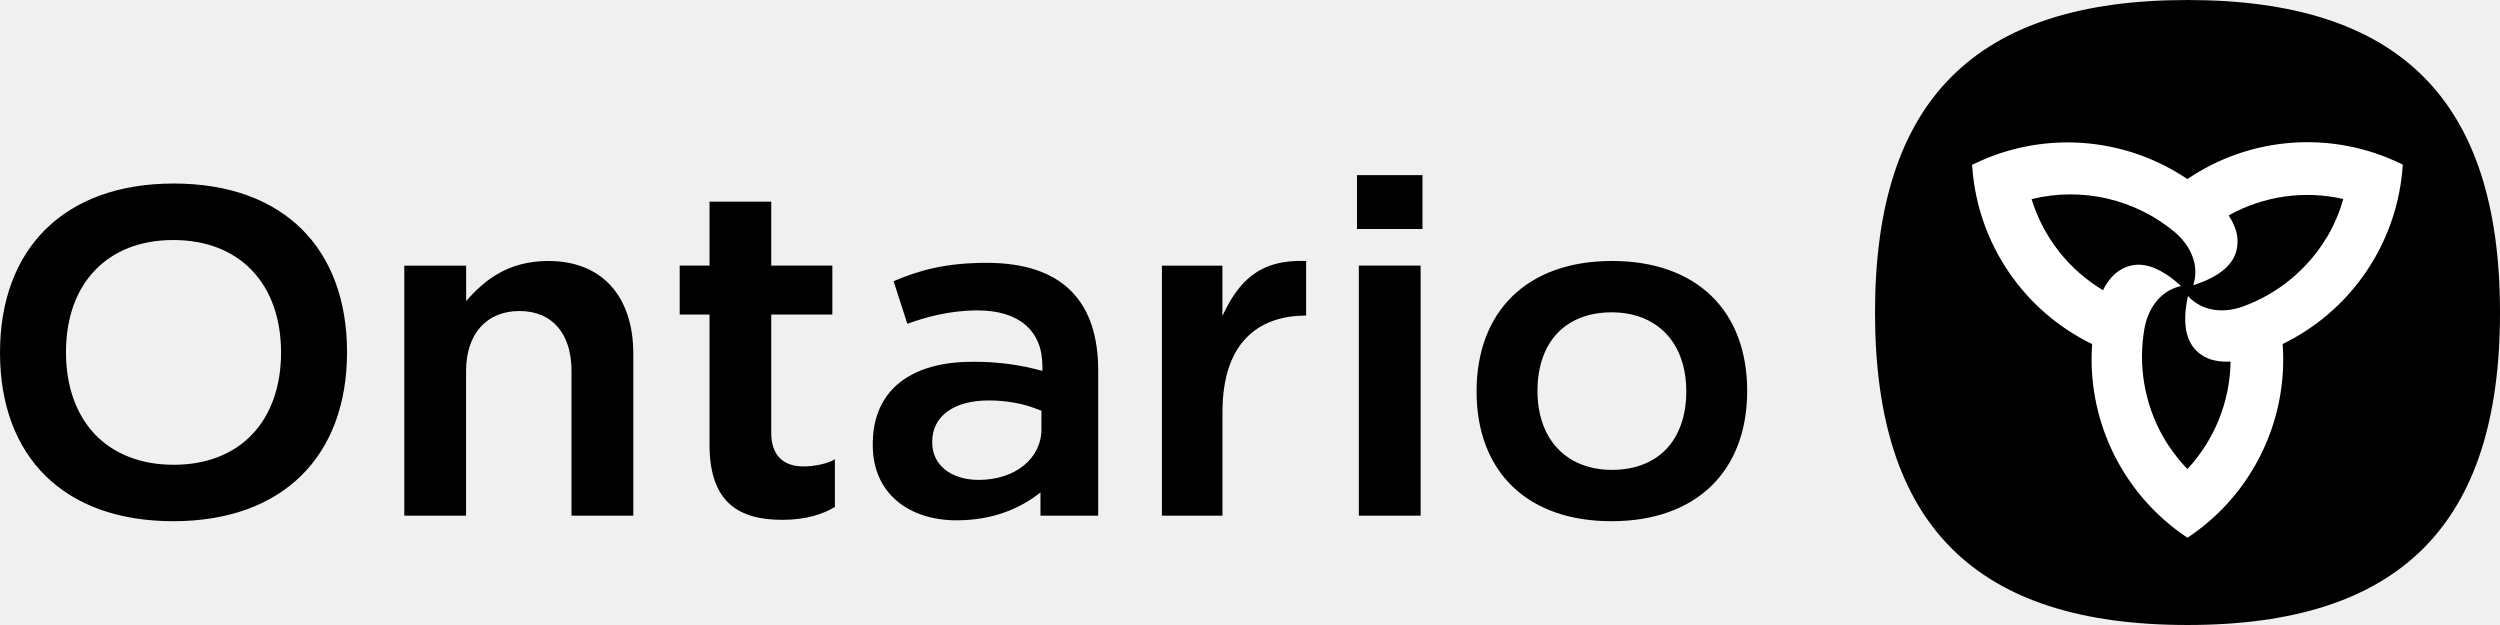
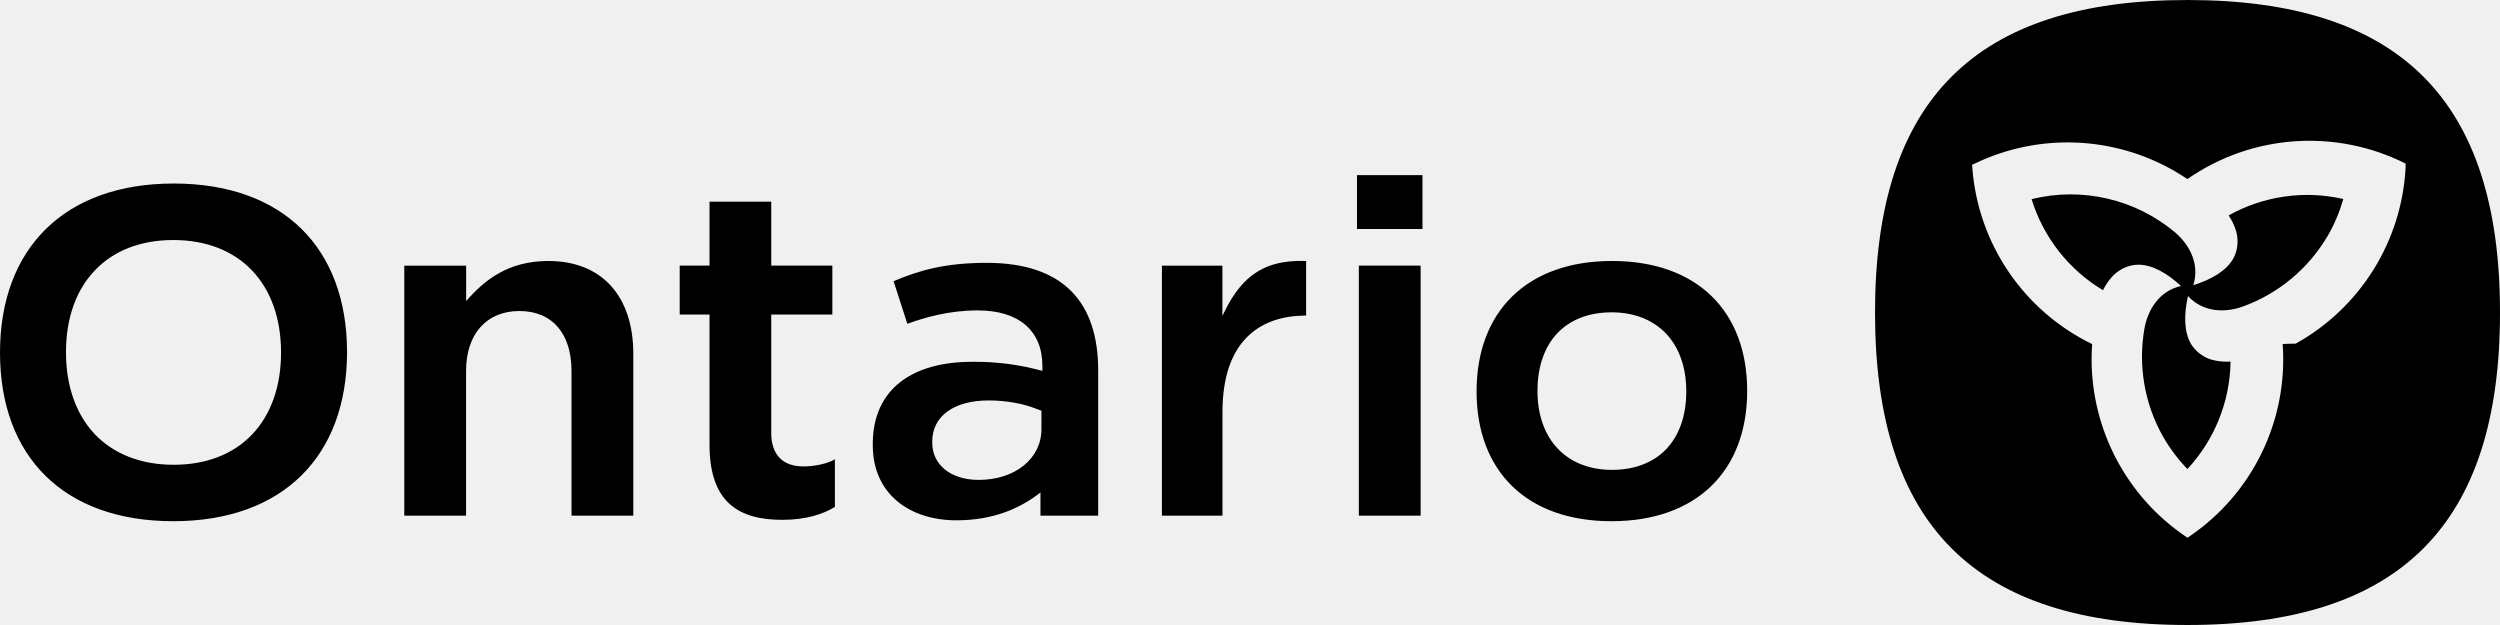
<svg xmlns="http://www.w3.org/2000/svg" width="200" height="50" viewBox="0 0 36.373 9.093">
-   <path d="M3.669 6.32c-.276.29-.67.442-1.142.442-.472 0-.869-.154-1.146-.443-.275-.29-.421-.703-.421-1.195 0-.491.145-.903.42-1.19.276-.29.67-.442 1.141-.442.473 0 .87.153 1.146.443.276.289.422.702.422 1.195 0 .49-.146.902-.42 1.19M2.528 2.67C.928 2.67 0 3.624 0 5.13c0 1.507.922 2.453 2.521 2.453 1.6 0 2.528-.953 2.528-2.46 0-1.506-.922-2.453-2.521-2.453m5.787 4.832V5.397c0-.546-.282-.872-.757-.872-.48 0-.777.334-.777.872v2.105h-.899V3.865h.9v.516c.266-.306.61-.584 1.197-.584.78 0 1.235.515 1.235 1.35v2.355Zm3.832-.127c-.171.105-.42.188-.766.188-.63 0-1.058-.251-1.058-1.093V4.576h-.434v-.712h.434v-.93h.898v.93h.889v.712h-.889v1.725c0 .313.167.485.468.485.167 0 .364-.043.458-.105zm3.005-1.131c0 .427-.383.738-.912.738-.405 0-.677-.218-.677-.543v-.013c0-.37.314-.6.82-.6.247 0 .498.043.69.12l.079.03Zm-.797-2.42c-.588 0-.973.104-1.354.267l.2.62c.262-.095.61-.195 1.024-.195.598 0 .941.295.941.808v.072a3.662 3.662 0 0 0-1.026-.132c-.843 0-1.442.378-1.442 1.198v.014c0 .72.548 1.094 1.215 1.094.55 0 .938-.18 1.225-.405v.337h.84v-2.11c0-.985-.497-1.568-1.623-1.568m2.55 3.678V3.865h.88v.732c.235-.502.536-.827 1.218-.8v.794h-.02c-.329.004-.597.096-.797.273-.266.236-.4.617-.4 1.133v1.505Zm3.745-3.618.019-.02h-.899v3.638h.899V3.865Zm.046-.552h-.953v-.784h.953zm0-.784-.019.019zm3.551 3.982c-.19.2-.464.306-.794.306-.326 0-.6-.108-.792-.312-.191-.203-.292-.492-.292-.837 0-.347.099-.637.286-.836.189-.201.463-.307.792-.307.328 0 .602.108.795.312.191.203.292.492.292.837 0 .348-.099.637-.287.836m-.794-2.732c-1.235 0-1.97.733-1.97 1.898 0 1.162.732 1.888 1.963 1.888 1.239 0 1.974-.733 1.974-1.895 0-1.165-.732-1.891-1.967-1.891M31.826 0c-3.09 0-4.546 1.457-4.546 4.547s1.457 4.546 4.546 4.546c3.09 0 4.547-1.457 4.547-4.546 0-3.09-1.458-4.547-4.547-4.547" />
-   <path fill="#fff" d="M33.862 3.438a2.363 2.363 0 0 1-1.234 1.023c-.252.09-.572.087-.795-.154-.06.269-.058.517.042.69a.487.487 0 0 0 .08.105c.07.068.171.125.263.141a.81.81 0 0 0 .235.017 2.348 2.348 0 0 1-.628 1.564 2.421 2.421 0 0 1-.354-.471 2.366 2.366 0 0 1-.27-1.58c.05-.264.211-.54.531-.612-.202-.187-.418-.31-.618-.31a.48.48 0 0 0-.13.018.546.546 0 0 0-.255.157.833.833 0 0 0-.132.196 2.347 2.347 0 0 1-1.039-1.325 2.367 2.367 0 0 1 2.089.485c.204.176.362.454.264.767.263-.082.477-.208.577-.38a.49.49 0 0 0 .05-.123.545.545 0 0 0-.009-.298.838.838 0 0 0-.104-.214 2.348 2.348 0 0 1 1.668-.239 2.383 2.383 0 0 1-.23.543m1.065-1.058a3.112 3.112 0 0 0-3.103.225 3.388 3.388 0 0 0-.177-.11l-.004-.003a3.116 3.116 0 0 0-2.92-.109l-.032.015.003.035a3.111 3.111 0 0 0 1.744 2.573c-.004.07-.008.14-.008.21v.004a3.12 3.12 0 0 0 1.366 2.584l.03.02.028-.02a3.112 3.112 0 0 0 1.356-2.799c.063-.031.126-.064.186-.098l.004-.003a3.116 3.116 0 0 0 1.555-2.475l.003-.034z" />
+   <path fill="currentcolor" d="     M3.669 6.32c-.276.29-.67.442-1.142.442-.472 0-.869-.154-1.146-.443-.275-.29-.421-.703-.421-1.195 0-.491.145-.903.42-1.19.276-.29.67-.442 1.141-.442.473 0 .87.153 1.146.443.276.289.422.702.422 1.195 0 .49-.146.902-.42 1.19M2.528 2.67C.928 2.67 0 3.624 0 5.13c0 1.507.922 2.453 2.521 2.453 1.6 0 2.528-.953 2.528-2.46 0-1.506-.922-2.453-2.521-2.453m5.787 4.832V5.397c0-.546-.282-.872-.757-.872-.48 0-.777.334-.777.872v2.105h-.899V3.865h.9v.516c.266-.306.61-.584 1.197-.584.78 0 1.235.515 1.235 1.35v2.355Zm3.832-.127c-.171.105-.42.188-.766.188-.63 0-1.058-.251-1.058-1.093V4.576h-.434v-.712h.434v-.93h.898v.93h.889v.712h-.889v1.725c0 .313.167.485.468.485.167 0 .364-.043.458-.105zm3.005-1.131c0 .427-.383.738-.912.738-.405 0-.677-.218-.677-.543v-.013c0-.37.314-.6.82-.6.247 0 .498.043.69.12l.079.03Zm-.797-2.42c-.588 0-.973.104-1.354.267l.2.62c.262-.095.61-.195 1.024-.195.598 0 .941.295.941.808v.072a3.662 3.662 0 0 0-1.026-.132c-.843 0-1.442.378-1.442 1.198v.014c0 .72.548 1.094 1.215 1.094.55 0 .938-.18 1.225-.405v.337h.84v-2.11c0-.985-.497-1.568-1.623-1.568m2.55 3.678V3.865h.88v.732c.235-.502.536-.827 1.218-.8v.794h-.02c-.329.004-.597.096-.797.273-.266.236-.4.617-.4 1.133v1.505Zm3.745-3.618.019-.02h-.899v3.638h.899V3.865Zm.046-.552h-.953v-.784h.953zm0-.784-.019.019zm3.551 3.982c-.19.2-.464.306-.794.306-.326 0-.6-.108-.792-.312-.191-.203-.292-.492-.292-.837 0-.347.099-.637.286-.836.189-.201.463-.307.792-.307.328 0 .602.108.795.312.191.203.292.492.292.837 0 .348-.099.637-.287.836m-.794-2.732c-1.235 0-1.97.733-1.97 1.898 0 1.162.732 1.888 1.963 1.888 1.239 0 1.974-.733 1.974-1.895 0-1.165-.732-1.891-1.967-1.891M31.826 0c-3.09 0-4.546 1.457-4.546 4.547s1.457 4.546 4.546 4.546c3.09 0 4.547-1.457 4.547-4.546 0-3.09-1.458-4.547-4.547-4.547     M35,2.38L35,2.395L35,2.43A3.116,3.116 0 0 133.4,5L33.4,5C33.337,5 33.3,5 33.211,5.005A3.112,3.112 0 0 131.855,7.804L31.827,7.824L31.797,7.804A3.12,3.12 0 0 130.431,5.22L30.431,5.216C30.431,5.145 30.435,5.076 30.439,5.006A3.111,3.111 0 0 128.695,2.433L28.692,2.398L28.724,2.383A3.116,3.116 0 0 131.644,2.492L31.648,2.495A3.388,3.388 0 0 131.825,2.605A3.112,3.112 0 0 135,2.38M33.863,3.438A2.383,2.383 0 0 034.093,2.895A2.348,2.348 0 0 032.425,3.134A.838,.838 0 0 132.529,3.348A.545,.545 0 0 132.538,3.646A.49,.49 0 0 132.488,3.769C32.388,3.941 32.174,4.067 31.911,4.149C32.009,3.836 31.851,3.558 31.647,3.382A2.367,2.367 0 0 029.558,2.897A2.347,2.347 0 0 030.597,4.222A.833,.833 0 0 130.729,4.026A.546,.546 0 0 130.984,3.869A.48,.48 0 0 131.114,3.851C31.314,3.851 31.53,3.974 31.732,4.161C31.412,4.233 31.251,4.509 31.201,4.773A2.366,2.366 0 0 031.471,6.353A2.421,2.421 0 0 031.825,6.824A2.348,2.348 0 0 032.453,5.26A.81,.81 0 0 132.218,5.243C32.126,5.227 32.025,5.17 31.955,5.102A.487,.487 0 0 131.875,5C31.775,4.824 31.773,4.576 31.833,4.307C32.056,4.548 32.376,4.551 32.628,4.461A2.363,2.363 0 0 033.862,3.438   " />
</svg>
